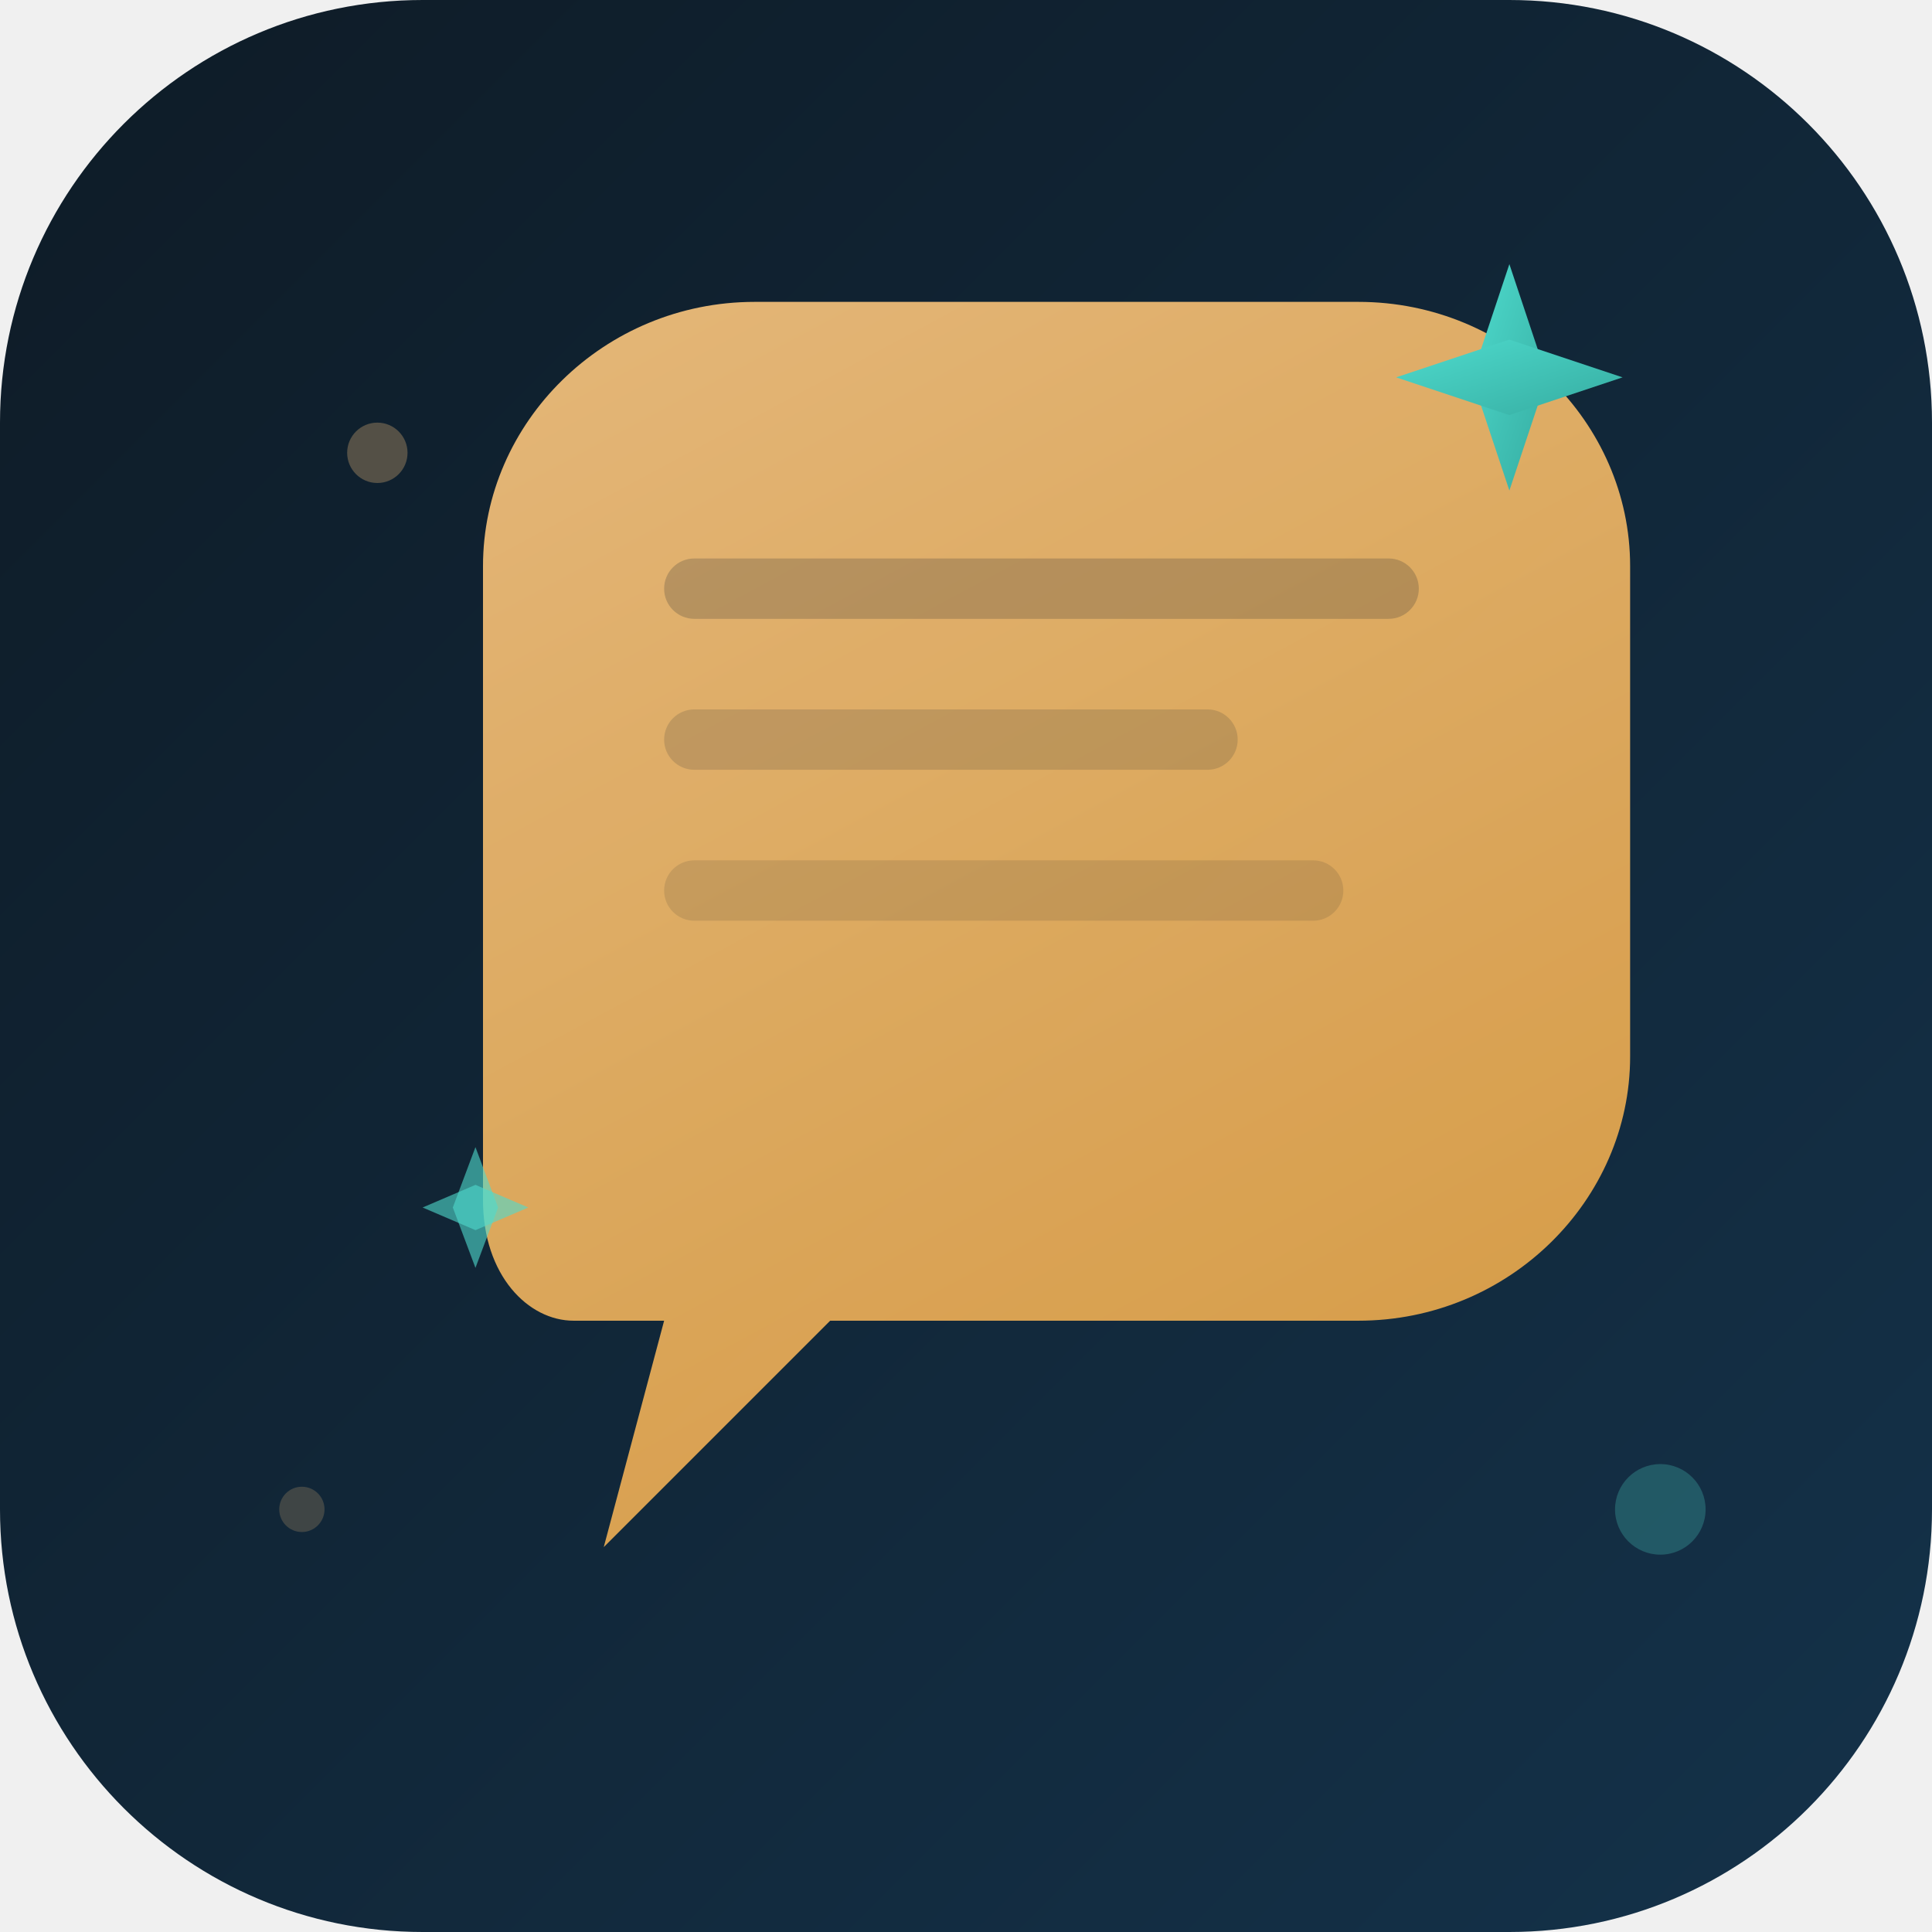
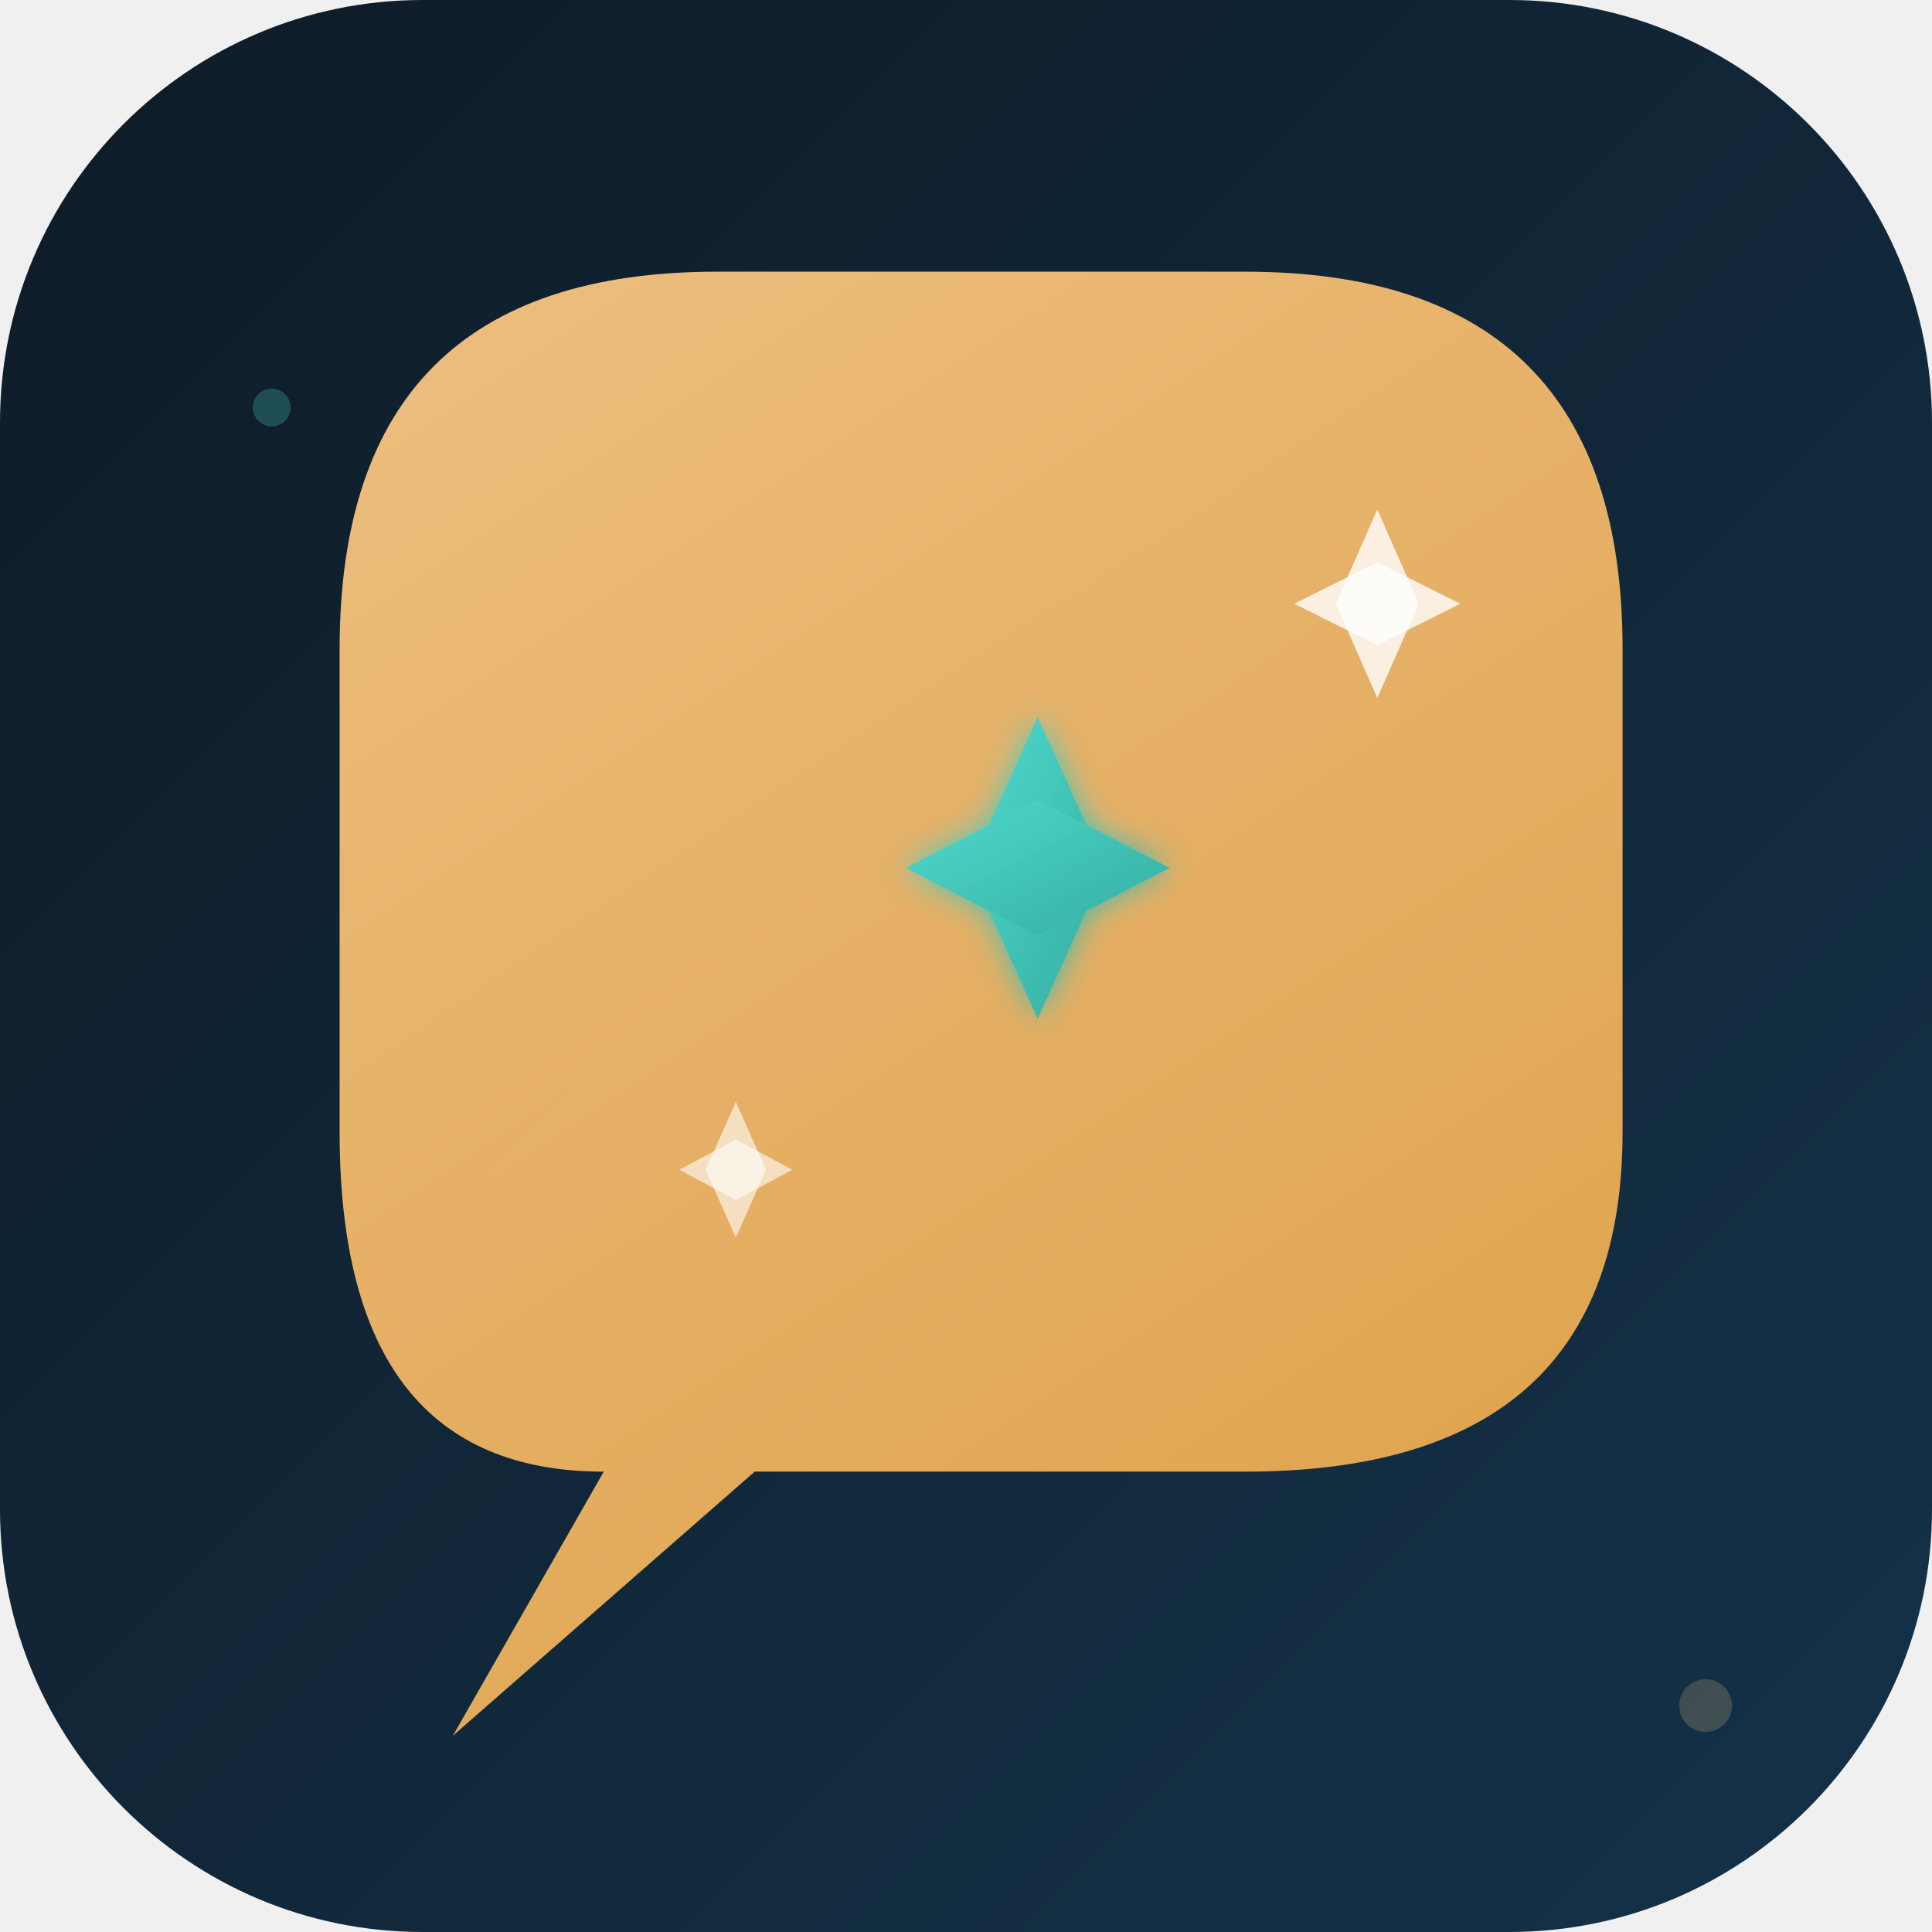
<svg xmlns="http://www.w3.org/2000/svg" viewBox="0 0 512 512">
  <defs>
    <linearGradient id="bg" x1="0" y1="0" x2="1" y2="1">
      <stop offset="0%" stop-color="#0e1b26" />
      <stop offset="100%" stop-color="#14324a" />
    </linearGradient>
-     <linearGradient id="bubble" x1="0" y1="0" x2="0.5" y2="1">
+     <linearGradient id="bubble" x1="0.2" y1="0" x2="0.8" y2="1">
      <stop offset="0%" stop-color="#f6c37f" />
      <stop offset="100%" stop-color="#e8a84c" />
    </linearGradient>
    <linearGradient id="sparkle" x1="0" y1="0" x2="1" y2="1">
      <stop offset="0%" stop-color="#4edbcd" />
      <stop offset="100%" stop-color="#36aca1" />
    </linearGradient>
+     <filter id="glow">
+       <feGaussianBlur stdDeviation="4" result="blur" />
+       <feMerge>
+         <feMergeNode in="blur" />
+         <feMergeNode in="SourceGraphic" />
+       </feMerge>
+     </filter>
  </defs>
  <rect width="512" height="512" rx="112" fill="url(#bg)" />
-   <path d="M128 150 C128 112, 160 80, 200 80 L360 80 C400 80, 432 112, 432 150 L432 280 C432 318, 400 350, 360 350 L220 350 L160 410 L176 350 L152 350 C140 350, 128 338, 128 318 Z" fill="url(#bubble)" opacity="0.92" />
-   <rect x="176" y="148" width="200" height="16" rx="8" fill="#0e1b26" opacity="0.2" />
-   <rect x="176" y="188" width="152" height="16" rx="8" fill="#0e1b26" opacity="0.15" />
-   <rect x="176" y="228" width="180" height="16" rx="8" fill="#0e1b26" opacity="0.12" />
-   <path d="M390 100 L400 130 L410 100 L400 70 Z" fill="url(#sparkle)" />
-   <path d="M370 100 L400 110 L430 100 L400 90 Z" fill="url(#sparkle)" />
-   <path d="M120 320 L126 336 L132 320 L126 304 Z" fill="#4edbcd" opacity="0.6" />
-   <path d="M112 320 L126 326 L140 320 L126 314 Z" fill="#4edbcd" opacity="0.6" />
-   <circle cx="100" cy="120" r="8" fill="#f6c37f" opacity="0.3" />
-   <circle cx="440" cy="400" r="12" fill="#4edbcd" opacity="0.25" />
-   <circle cx="80" cy="400" r="6" fill="#f6c37f" opacity="0.2" />
+   <path d="M90 172 Q90 72, 190 72 L330 72 Q430 72, 430 172 L430 300 Q430 390, 330 390 L200 390 L120 460 L160 390 Q90 390, 90 300 Z" fill="url(#bubble)" opacity="0.95" />
+   <g filter="url(#glow)">
+     <path d="M275 190 L293 230 L275 270 L257 230 Z" fill="url(#sparkle)" />
+     <path d="M240 230 L275 248 L310 230 L275 212 Z" fill="url(#sparkle)" />
+   </g>
+   <path d="M365 135 L376 160 L365 185 L354 160 Z" fill="#ffffff" opacity="0.8" />
+   <path d="M343 160 L365 171 L387 160 L365 149 Z" fill="#ffffff" opacity="0.8" />
+   <path d="M195 292 L203 310 L195 328 L187 310 Z" fill="#ffffff" opacity="0.6" />
+   <path d="M180 310 L195 318 L210 310 L195 302 Z" fill="#ffffff" opacity="0.6" />
+   <circle cx="72" cy="108" r="5" fill="#4edbcd" opacity="0.25" />
+   <circle cx="452" cy="452" r="7" fill="#f6c37f" opacity="0.2" />
</svg>
